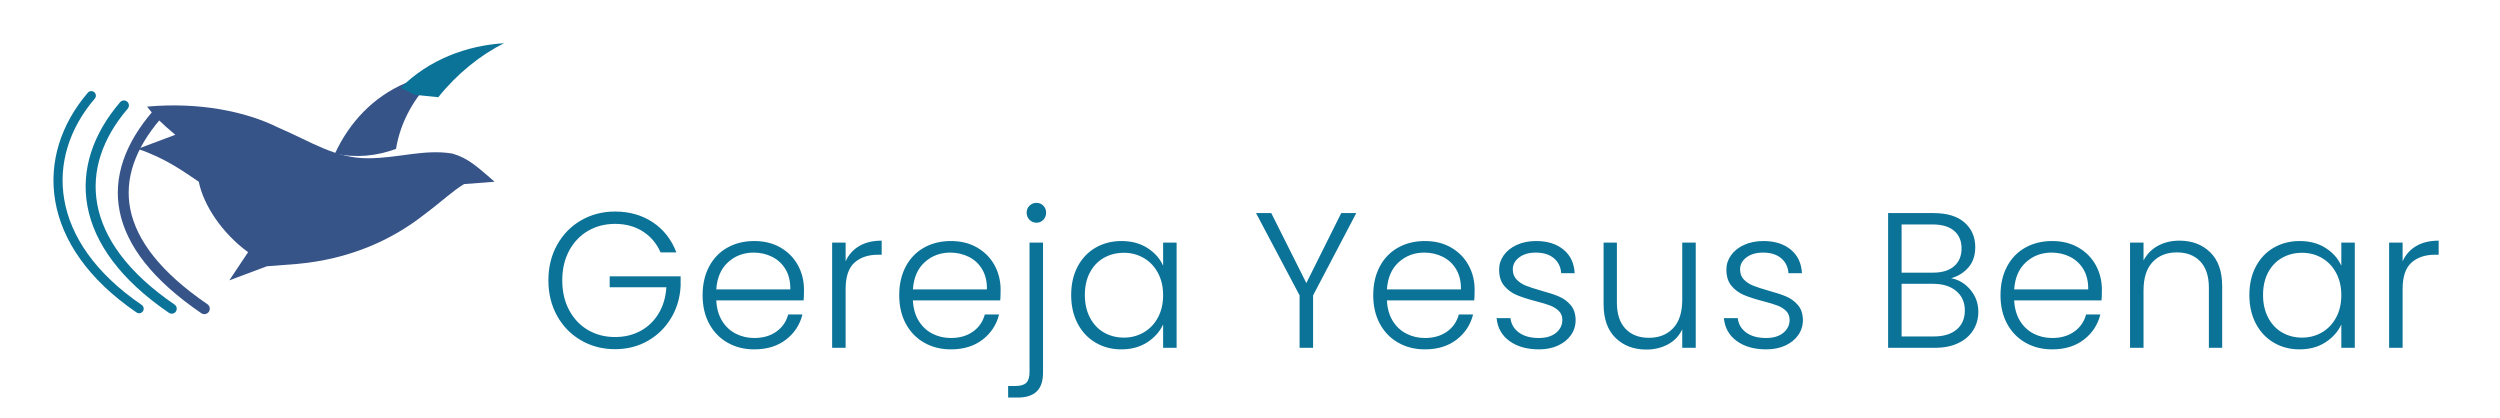
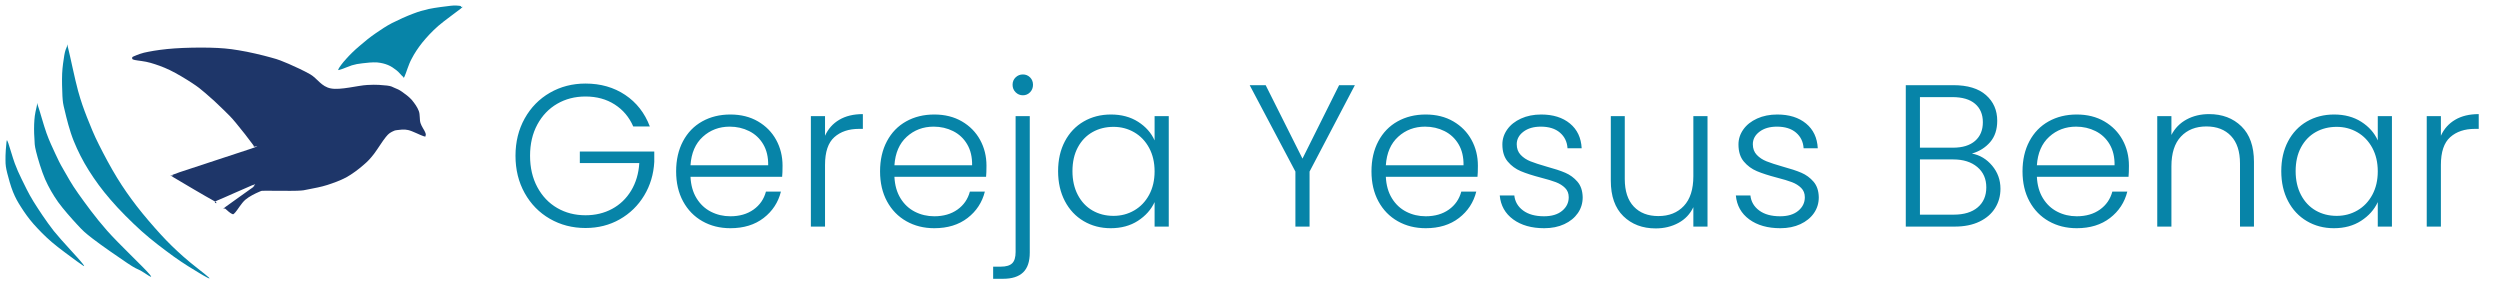
- <svg xmlns="http://www.w3.org/2000/svg" viewBox="20 0 1150 192">
-   <g fill="none" stroke-linecap="round">
-     <path d="M62 44.0 C38 72.0 40 112 84 142" stroke="#0B7398" stroke-width="4.2" />
-     <path d="M77 48.5 C53 76.5 55 112 99 142" stroke="#0B7398" stroke-width="4.6" />
-     <path d="M92 53.0 C68 81.0 70 112 114 142" stroke="#375489" stroke-width="5" />
-   </g>
-   <g transform="translate(-16,8) scale(1.08)">
-     <path fill="#375489" d="M96 38 C118 36 138 40 152 47 C166 53 176 60 190 60 C203 60 214 56 226 58 C233 60 237 64 244 70 L231 71 C226 74 222 78 214 84 C200 95 182 103 160 105 L147 106 L131 112 L139 100 C128 92 120 80 118 70 C112 66 104 60 92 56 L108 50 C102 45 99 42 96 38 Z" />
-     <path fill="#375489" d="M176 58 C182 45 192 34 206 28 L218 26 C210 34 204 44 202 56 C194 59 185 60 176 58 Z" />
-     <path fill="#0B7398" d="M204 30 C216 18 232 12 248 11 C238 16 228 24 220 34 L210 33 Z" />
-   </g>
-   <path fill="#0B7398" d="M323.864 116.107Q321.204 109.988 315.75 106.486Q310.297 102.983 302.937 102.983Q296.021 102.983 290.523 106.176Q285.025 109.368 281.833 115.265Q278.641 121.161 278.641 128.964Q278.641 136.768 281.833 142.709Q285.025 148.65 290.523 151.842Q296.021 155.034 302.937 155.034Q309.41 155.034 314.598 152.241Q319.785 149.448 322.933 144.261Q326.081 139.073 326.524 132.157H300.454V127.102H333.086V131.625Q332.643 139.783 328.652 146.389Q324.662 152.995 317.967 156.808Q311.272 160.621 302.937 160.621Q294.336 160.621 287.331 156.586Q280.326 152.551 276.291 145.325Q272.256 138.098 272.256 128.964Q272.256 119.831 276.291 112.604Q280.326 105.377 287.331 101.343Q294.336 97.308 302.937 97.308Q312.869 97.308 320.317 102.274Q327.766 107.24 331.135 116.107ZM389.659 138.186H349.49Q349.756 143.684 352.151 147.586Q354.545 151.487 358.446 153.483Q362.348 155.478 366.959 155.478Q372.989 155.478 377.112 152.551Q381.235 149.625 382.565 144.66H389.127Q387.354 151.753 381.546 156.231Q375.738 160.709 366.959 160.709Q360.131 160.709 354.722 157.65Q349.313 154.591 346.254 148.96Q343.195 143.329 343.195 135.792Q343.195 128.255 346.21 122.58Q349.224 116.905 354.633 113.89Q360.043 110.875 366.959 110.875Q373.875 110.875 379.063 113.89Q384.25 116.905 387.043 122.004Q389.837 127.102 389.837 133.309Q389.837 136.502 389.659 138.186ZM366.693 116.196Q359.776 116.196 354.899 120.629Q350.022 125.063 349.49 133.132H383.541Q383.63 127.723 381.368 123.91Q379.107 120.097 375.206 118.146Q371.304 116.196 366.693 116.196ZM425.572 110.698V117.171H423.887Q417.148 117.171 413.069 120.807Q408.99 124.442 408.99 132.955V160.0H402.783V111.585H408.99V120.186Q411.029 115.664 415.241 113.181Q419.453 110.698 425.572 110.698ZM480.106 138.186H439.937Q440.203 143.684 442.597 147.586Q444.991 151.487 448.893 153.483Q452.794 155.478 457.405 155.478Q463.435 155.478 467.558 152.551Q471.682 149.625 473.012 144.66H479.574Q477.8 151.753 471.992 156.231Q466.184 160.709 457.405 160.709Q450.578 160.709 445.169 157.65Q439.759 154.591 436.7 148.96Q433.641 143.329 433.641 135.792Q433.641 128.255 436.656 122.58Q439.671 116.905 445.08 113.89Q450.489 110.875 457.405 110.875Q464.322 110.875 469.509 113.89Q474.697 116.905 477.49 122.004Q480.283 127.102 480.283 133.309Q480.283 136.502 480.106 138.186ZM457.139 116.196Q450.223 116.196 445.346 120.629Q440.469 125.063 439.937 133.132H473.987Q474.076 127.723 471.815 123.91Q469.554 120.097 465.652 118.146Q461.75 116.196 457.139 116.196ZM492.254 97.84Q492.254 95.889 493.584 94.604Q494.914 93.318 496.776 93.318Q498.638 93.318 499.924 94.604Q501.21 95.889 501.21 97.84Q501.21 99.791 499.924 101.121Q498.638 102.451 496.776 102.451Q494.914 102.451 493.584 101.121Q492.254 99.791 492.254 97.84ZM499.791 171.439Q499.791 177.291 496.865 180.084Q493.939 182.878 488.086 182.878H483.741V177.557H487.111Q490.569 177.557 492.077 176.094Q493.584 174.631 493.584 171.173V111.585H499.791ZM535.881 110.875Q542.797 110.875 547.807 114.067Q552.817 117.26 555.034 122.225V111.585H561.241V160.0H555.034V149.271Q552.729 154.236 547.719 157.473Q542.709 160.709 535.792 160.709Q529.23 160.709 523.954 157.606Q518.678 154.502 515.708 148.827Q512.737 143.152 512.737 135.704Q512.737 128.255 515.708 122.624Q518.678 116.994 523.954 113.934Q529.23 110.875 535.881 110.875ZM537.034 116.284Q531.891 116.284 527.812 118.59Q523.733 120.895 521.383 125.285Q519.033 129.674 519.033 135.704Q519.033 141.645 521.383 146.123Q523.733 150.601 527.812 152.951Q531.891 155.3 537.034 155.3Q541.999 155.3 546.123 152.906Q550.246 150.512 552.64 146.078Q555.034 141.645 555.034 135.792Q555.034 129.94 552.64 125.506Q550.246 121.073 546.123 118.678Q541.999 116.284 537.034 116.284ZM643.885 98.018 624.022 135.881V160.0H617.815V135.881L597.775 98.018H604.78L620.918 130.206L636.968 98.018ZM698.152 138.186H657.984Q658.25 143.684 660.644 147.586Q663.038 151.487 666.94 153.483Q670.841 155.478 675.452 155.478Q681.482 155.478 685.605 152.551Q689.729 149.625 691.059 144.66H697.62Q695.847 151.753 690.039 156.231Q684.231 160.709 675.452 160.709Q668.624 160.709 663.215 157.65Q657.806 154.591 654.747 148.96Q651.688 143.329 651.688 135.792Q651.688 128.255 654.703 122.58Q657.718 116.905 663.127 113.89Q668.536 110.875 675.452 110.875Q682.369 110.875 687.556 113.89Q692.743 116.905 695.537 122.004Q698.33 127.102 698.33 133.309Q698.33 136.502 698.152 138.186ZM675.186 116.196Q668.27 116.196 663.393 120.629Q658.516 125.063 657.984 133.132H692.034Q692.123 127.723 689.862 123.91Q687.6 120.097 683.699 118.146Q679.797 116.196 675.186 116.196ZM708.439 146.344H714.823Q715.266 150.423 718.68 152.951Q722.094 155.478 727.858 155.478Q732.912 155.478 735.794 153.084Q738.676 150.689 738.676 147.142Q738.676 144.66 737.08 143.063Q735.484 141.467 733.045 140.536Q730.607 139.605 726.439 138.541Q721.03 137.122 717.66 135.704Q714.291 134.285 711.941 131.492Q709.591 128.698 709.591 123.999Q709.591 120.452 711.719 117.437Q713.848 114.422 717.749 112.649Q721.651 110.875 726.616 110.875Q734.42 110.875 739.208 114.821Q743.996 118.767 744.351 125.684H738.144Q737.878 121.427 734.819 118.811Q731.759 116.196 726.439 116.196Q721.739 116.196 718.813 118.412Q715.887 120.629 715.887 123.91Q715.887 126.748 717.616 128.565Q719.345 130.383 721.917 131.403Q724.488 132.423 728.833 133.664Q734.065 135.083 737.169 136.413Q740.272 137.743 742.489 140.315Q744.706 142.886 744.794 147.142Q744.794 151.044 742.666 154.103Q740.538 157.162 736.725 158.936Q732.912 160.709 727.947 160.709Q719.611 160.709 714.335 156.852Q709.059 152.995 708.439 146.344ZM800.038 111.585V160.0H793.831V151.487Q791.702 156.01 787.269 158.404Q782.835 160.798 777.337 160.798Q768.647 160.798 763.15 155.433Q757.652 150.069 757.652 139.871V111.585H763.77V139.162Q763.77 147.054 767.716 151.221Q771.662 155.389 778.49 155.389Q785.495 155.389 789.663 150.955Q793.831 146.522 793.831 137.92V111.585ZM812.984 146.344H819.368Q819.812 150.423 823.226 152.951Q826.64 155.478 832.403 155.478Q837.458 155.478 840.34 153.084Q843.221 150.689 843.221 147.142Q843.221 144.66 841.625 143.063Q840.029 141.467 837.591 140.536Q835.152 139.605 830.985 138.541Q825.575 137.122 822.206 135.704Q818.836 134.285 816.486 131.492Q814.137 128.698 814.137 123.999Q814.137 120.452 816.265 117.437Q818.393 114.422 822.295 112.649Q826.196 110.875 831.162 110.875Q838.965 110.875 843.753 114.821Q848.542 118.767 848.896 125.684H842.689Q842.423 121.427 839.364 118.811Q836.305 116.196 830.985 116.196Q826.285 116.196 823.359 118.412Q820.432 120.629 820.432 123.91Q820.432 126.748 822.162 128.565Q823.891 130.383 826.462 131.403Q829.034 132.423 833.379 133.664Q838.61 135.083 841.714 136.413Q844.817 137.743 847.034 140.315Q849.251 142.886 849.34 147.142Q849.34 151.044 847.212 154.103Q845.084 157.162 841.271 158.936Q837.458 160.709 832.492 160.709Q824.157 160.709 818.881 156.852Q813.605 152.995 812.984 146.344ZM930.032 143.418Q930.032 148.118 927.682 151.886Q925.333 155.655 920.81 157.828Q916.288 160.0 909.992 160.0H888.533V98.018H909.371Q918.771 98.018 923.692 102.363Q928.613 106.708 928.613 113.624Q928.613 119.388 925.51 122.979Q922.406 126.57 917.529 127.989Q922.761 128.964 926.397 133.309Q930.032 137.654 930.032 143.418ZM894.74 125.418H909.194Q915.49 125.418 918.904 122.447Q922.318 119.476 922.318 114.245Q922.318 109.102 918.904 106.176Q915.49 103.249 908.928 103.249H894.74ZM923.825 142.797Q923.825 137.211 919.879 133.886Q915.933 130.561 909.283 130.561H894.74V154.768H909.549Q916.288 154.768 920.056 151.576Q923.825 148.384 923.825 142.797ZM986.694 138.186H946.525Q946.791 143.684 949.186 147.586Q951.58 151.487 955.481 153.483Q959.383 155.478 963.994 155.478Q970.024 155.478 974.147 152.551Q978.27 149.625 979.6 144.66H986.162Q984.389 151.753 978.581 156.231Q972.773 160.709 963.994 160.709Q957.166 160.709 951.757 157.65Q946.348 154.591 943.289 148.96Q940.23 143.329 940.23 135.792Q940.23 128.255 943.244 122.58Q946.259 116.905 951.668 113.89Q957.077 110.875 963.994 110.875Q970.91 110.875 976.098 113.89Q981.285 116.905 984.078 122.004Q986.872 127.102 986.872 133.309Q986.872 136.502 986.694 138.186ZM963.728 116.196Q956.811 116.196 951.934 120.629Q947.057 125.063 946.525 133.132H980.576Q980.664 127.723 978.403 123.91Q976.142 120.097 972.241 118.146Q968.339 116.196 963.728 116.196ZM1042.203 131.625V160.0H1036.085V132.334Q1036.085 124.442 1032.139 120.275Q1028.193 116.107 1021.365 116.107Q1014.36 116.107 1010.193 120.541Q1006.025 124.974 1006.025 133.575V160.0H999.818V111.585H1006.025V119.831Q1008.33 115.398 1012.675 113.048Q1017.02 110.698 1022.518 110.698Q1031.208 110.698 1036.706 116.063Q1042.203 121.427 1042.203 131.625ZM1077.85 110.875Q1084.766 110.875 1089.776 114.067Q1094.787 117.26 1097.003 122.225V111.585H1103.21V160.0H1097.003V149.271Q1094.698 154.236 1089.688 157.473Q1084.678 160.709 1077.761 160.709Q1071.2 160.709 1065.923 157.606Q1060.647 154.502 1057.677 148.827Q1054.706 143.152 1054.706 135.704Q1054.706 128.255 1057.677 122.624Q1060.647 116.994 1065.923 113.934Q1071.2 110.875 1077.85 110.875ZM1079.003 116.284Q1073.86 116.284 1069.781 118.59Q1065.702 120.895 1063.352 125.285Q1061.002 129.674 1061.002 135.704Q1061.002 141.645 1063.352 146.123Q1065.702 150.601 1069.781 152.951Q1073.86 155.3 1079.003 155.3Q1083.968 155.3 1088.092 152.906Q1092.215 150.512 1094.609 146.078Q1097.003 141.645 1097.003 135.792Q1097.003 129.94 1094.609 125.506Q1092.215 121.073 1088.092 118.678Q1083.968 116.284 1079.003 116.284ZM1141.783 110.698V117.171H1140.098Q1133.359 117.171 1129.28 120.807Q1125.201 124.442 1125.201 132.955V160.0H1118.994V111.585H1125.201V120.186Q1127.241 115.664 1131.453 113.181Q1135.665 110.698 1141.783 110.698Z" />
+ <svg xmlns="http://www.w3.org/2000/svg" viewBox="53.0 136.0 1730 196.0">
+   <path fill="#1E3669" d="M144.5 176.2C144.5 176.7 144.1 177.0 146.2 177.5C148.4 178.0 153.2 178.3 157.2 179.5C161.3 180.7 165.7 182.2 170.5 184.5C175.3 186.8 181.9 190.8 186.0 193.5C190.1 196.2 191.7 197.5 195.2 200.5C198.8 203.5 204.0 208.3 207.5 211.8C211.0 215.2 212.9 217.0 216.2 221.0C219.6 225.0 225.8 233.0 227.8 235.8C229.8 238.5 228.4 237.0 228.2 237.5C228.1 238.0 235.5 235.8 227.0 238.8C218.5 241.7 186.3 252.1 177.2 255.2C168.2 258.4 173.4 256.9 172.8 257.5C172.1 258.1 168.5 255.8 173.2 258.8C178.0 261.7 196.0 272.3 201.0 275.0C206.0 277.7 198.8 276.5 203.2 274.8C207.7 273.0 223.3 265.9 227.5 264.2C231.7 262.6 228.3 264.7 228.2 265.0C228.2 265.3 230.5 263.9 227.2 266.2C224.0 268.6 212.0 276.9 209.0 279.2C206.0 281.6 208.2 279.7 209.0 280.5C209.8 281.3 212.4 283.6 213.5 284.0C214.6 284.4 214.2 284.6 215.8 283.0C217.3 281.4 220.0 276.6 222.8 274.2C225.5 271.9 229.8 269.8 232.2 268.8C234.8 267.7 233.4 268.1 237.8 268.0C242.1 267.9 253.7 268.2 258.5 268.0C263.3 267.8 263.0 267.7 266.5 267.0C270.0 266.3 275.2 265.4 279.5 264.0C283.8 262.6 288.3 261.0 292.5 258.8C296.7 256.5 301.3 253.0 304.5 250.2C307.7 247.5 309.2 245.8 311.8 242.5C314.3 239.2 317.9 233.3 320.0 230.8C322.1 228.2 322.9 228.0 324.2 227.2C325.6 226.5 326.1 226.2 328.0 226.0C329.9 225.8 332.5 225.3 335.5 226.0C338.5 226.7 344.0 229.6 346.0 230.2C348.0 230.9 347.3 230.2 347.5 229.8C347.7 229.3 347.8 228.9 347.2 227.5C346.7 226.1 344.8 223.7 344.0 221.2C343.2 218.8 343.8 215.4 342.8 212.8C341.8 210.1 339.9 207.5 338.0 205.2C336.1 203.0 333.2 200.9 331.2 199.5C329.2 198.1 327.8 197.5 326.0 196.8C324.2 196.0 323.9 195.6 320.8 195.2C317.6 194.9 313.7 194.4 307.2 194.8C300.8 195.1 288.6 198.5 282.0 197.2C275.4 196.0 272.6 190.3 267.8 187.5C262.9 184.7 257.3 182.2 252.8 180.2C248.2 178.3 246.2 177.3 240.5 175.8C234.8 174.2 225.2 171.9 218.2 170.8C211.2 169.6 205.9 169.2 198.5 169.0C191.1 168.8 180.9 169.0 173.8 169.5C166.6 170.0 160.4 170.9 155.8 171.8C151.1 172.6 147.9 174.0 146.0 174.8C144.1 175.5 144.5 175.8 144.5 176.2Z" />
+   <path fill="#0784A8" d="M57.5 234.2C57.2 236.2 56.7 243.2 56.8 246.8C56.8 250.3 57.1 252.1 58.0 255.8C58.9 259.4 60.4 264.8 62.0 268.8C63.6 272.7 65.1 275.5 67.5 279.2C69.9 283.0 72.7 287.0 76.2 291.0C79.8 295.0 83.8 299.2 88.8 303.5C93.8 307.8 102.7 314.2 106.2 316.8C109.8 319.2 112.9 322.0 110.2 318.5C107.6 315.0 95.9 302.9 90.2 295.8C84.6 288.6 80.0 281.5 76.2 275.5C72.5 269.5 70.2 264.4 68.0 260.0C65.8 255.6 64.8 253.1 63.2 249.0C61.7 244.9 59.7 237.7 58.8 235.2C57.8 232.8 57.8 232.3 57.5 234.2ZM78.5 209.2C78.1 210.9 77.0 215.3 76.8 219.0C76.5 222.7 76.5 227.8 76.8 231.5C77.0 235.2 76.8 236.2 78.0 241.0C79.2 245.8 81.7 254.2 84.2 260.0C86.8 265.8 89.5 270.5 93.2 275.8C97.0 281.0 102.5 287.2 106.5 291.5C110.5 295.8 111.5 296.8 117.2 301.2C123.0 305.7 135.5 314.3 141.0 318.0C146.5 321.7 147.7 322.0 150.2 323.2C152.8 324.5 160.4 330.4 156.5 325.8C152.6 321.1 135.2 304.8 127.0 295.5C118.8 286.2 112.2 277.0 107.2 270.0C102.2 263.0 99.7 258.1 97.0 253.5C94.3 248.9 93.2 246.5 91.2 242.2C89.3 238.0 87.2 233.8 85.2 228.2C83.2 222.7 80.4 212.2 79.2 209.0C78.1 205.8 78.9 207.6 78.5 209.2ZM99.2 168.5C98.8 169.3 98.0 171.2 97.5 174.2C97.0 177.3 96.2 182.3 96.0 187.0C95.8 191.7 96.0 198.2 96.2 202.5C96.5 206.8 96.5 207.3 97.8 212.5C99.0 217.7 101.2 226.6 104.0 233.5C106.8 240.4 110.2 247.2 114.5 254.0C118.8 260.8 123.5 267.3 129.5 274.2C135.5 281.2 143.5 289.2 150.8 295.8C158.0 302.3 166.5 308.6 173.2 313.5C180.0 318.4 187.0 322.6 191.0 325.0C195.0 327.4 199.4 329.9 197.5 328.0C195.6 326.1 185.3 318.5 179.8 313.5C174.2 308.5 169.6 304.1 164.2 298.2C158.9 292.4 152.5 285.0 147.5 278.5C142.5 272.0 138.3 266.0 134.0 259.0C129.7 252.0 125.0 243.2 121.5 236.2C118.0 229.3 115.7 223.5 113.2 217.2C110.8 211.0 109.2 206.7 107.0 198.8C104.8 190.8 101.5 174.5 100.2 169.5C99.0 164.5 99.7 167.7 99.2 168.5ZM372.2 140.8C372.1 140.4 372.0 140.1 370.8 140.0C369.5 139.9 368.2 139.6 364.8 140.0C361.2 140.4 354.1 141.3 349.8 142.2C345.4 143.2 343.0 143.9 338.8 145.5C334.5 147.1 328.5 149.8 324.2 152.0C320.0 154.2 316.8 156.4 313.0 159.0C309.2 161.6 305.2 164.8 301.8 167.8C298.3 170.7 294.9 174.1 292.5 176.8C290.1 179.4 287.8 182.5 287.2 183.8C286.7 185.0 287.5 184.4 289.0 184.0C290.5 183.6 294.0 182.0 296.5 181.2C299.0 180.5 300.8 180.1 303.8 179.8C306.7 179.4 311.0 179.0 314.0 179.2C317.0 179.5 319.3 180.1 321.5 181.0C323.7 181.9 325.5 183.2 327.2 184.5C329.0 185.8 330.8 188.3 331.8 189.0C332.7 189.7 332.0 190.8 333.0 188.8C334.0 186.7 335.7 180.6 337.8 176.8C339.8 172.9 342.2 169.3 345.2 165.5C348.3 161.7 351.8 157.9 356.2 154.0C360.7 150.1 369.1 144.2 371.8 142.0C374.4 139.8 372.4 141.1 372.2 140.8Z" />
+   <path fill="#0784A8" d="M491.2 223.5Q487.0 213.84 478.39 208.31Q469.78 202.78 458.16 202.78Q447.24 202.78 438.56 207.82Q429.88 212.86 424.84 222.17Q419.8 231.48 419.8 243.8Q419.8 256.12 424.84 265.5Q429.88 274.88 438.56 279.92Q447.24 284.96 458.16 284.96Q468.38 284.96 476.57 280.55Q484.76 276.14 489.73 267.95Q494.7 259.76 495.4 248.84H454.24V240.86H505.76V248.0Q505.06 260.88 498.76 271.31Q492.46 281.74 481.89 287.76Q471.32 293.78 458.16 293.78Q444.58 293.78 433.52 287.41Q422.46 281.04 416.09 269.63Q409.72 258.22 409.72 243.8Q409.72 229.38 416.09 217.97Q422.46 206.56 433.52 200.19Q444.58 193.82 458.16 193.82Q473.84 193.82 485.6 201.66Q497.36 209.5 502.68 223.5ZM594.24 258.36H530.82Q531.24 267.04 535.02 273.2Q538.8 279.36 544.96 282.51Q551.12 285.66 558.4 285.66Q567.92 285.66 574.43 281.04Q580.94 276.42 583.04 268.58H593.4Q590.6 279.78 581.43 286.85Q572.26 293.92 558.4 293.92Q547.62 293.92 539.08 289.09Q530.54 284.26 525.71 275.37Q520.88 266.48 520.88 254.58Q520.88 242.68 525.64 233.72Q530.4 224.76 538.94 220.0Q547.48 215.24 558.4 215.24Q569.32 215.24 577.51 220.0Q585.7 224.76 590.11 232.81Q594.52 240.86 594.52 250.66Q594.52 255.7 594.24 258.36ZM557.98 223.64Q547.06 223.64 539.36 230.64Q531.66 237.64 530.82 250.38H584.58Q584.72 241.84 581.15 235.82Q577.58 229.8 571.42 226.72Q565.26 223.64 557.98 223.64ZM650.1 214.96V225.18H647.44Q636.8 225.18 630.36 230.92Q623.92 236.66 623.92 250.1V292.8H614.12V216.36H623.92V229.94Q627.14 222.8 633.79 218.88Q640.44 214.96 650.1 214.96ZM735.36 258.36H671.94Q672.36 267.04 676.14 273.2Q679.92 279.36 686.08 282.51Q692.24 285.66 699.52 285.66Q709.04 285.66 715.55 281.04Q722.06 276.42 724.16 268.58H734.52Q731.72 279.78 722.55 286.85Q713.38 293.92 699.52 293.92Q688.74 293.92 680.2 289.09Q671.66 284.26 666.83 275.37Q662.0 266.48 662.0 254.58Q662.0 242.68 666.76 233.72Q671.52 224.76 680.06 220.0Q688.6 215.24 699.52 215.24Q710.44 215.24 718.63 220.0Q726.82 224.76 731.23 232.81Q735.64 240.86 735.64 250.66Q735.64 255.7 735.36 258.36ZM699.1 223.64Q688.18 223.64 680.48 230.64Q672.78 237.64 671.94 250.38H725.7Q725.84 241.84 722.27 235.82Q718.7 229.8 712.54 226.72Q706.38 223.64 699.1 223.64ZM753.7 194.66Q753.7 191.58 755.8 189.55Q757.9 187.52 760.84 187.52Q763.78 187.52 765.81 189.55Q767.84 191.58 767.84 194.66Q767.84 197.74 765.81 199.84Q763.78 201.94 760.84 201.94Q757.9 201.94 755.8 199.84Q753.7 197.74 753.7 194.66ZM765.6 310.86Q765.6 320.1 760.98 324.51Q756.36 328.92 747.12 328.92H740.26V320.52H745.58Q751.04 320.52 753.42 318.21Q755.8 315.9 755.8 310.44V216.36H765.6ZM821.74 215.24Q832.66 215.24 840.57 220.28Q848.48 225.32 851.98 233.16V216.36H861.78V292.8H851.98V275.86Q848.34 283.7 840.43 288.81Q832.52 293.92 821.6 293.92Q811.24 293.92 802.91 289.02Q794.58 284.12 789.89 275.16Q785.2 266.2 785.2 254.44Q785.2 242.68 789.89 233.79Q794.58 224.9 802.91 220.07Q811.24 215.24 821.74 215.24ZM823.56 223.78Q815.44 223.78 809.0 227.42Q802.56 231.06 798.85 237.99Q795.14 244.92 795.14 254.44Q795.14 263.82 798.85 270.89Q802.56 277.96 809.0 281.67Q815.44 285.38 823.56 285.38Q831.4 285.38 837.91 281.6Q844.42 277.82 848.2 270.82Q851.98 263.82 851.98 254.58Q851.98 245.34 848.2 238.34Q844.42 231.34 837.91 227.56Q831.4 223.78 823.56 223.78ZM990.58 194.94 959.22 254.72V292.8H949.42V254.72L917.78 194.94H928.84L954.32 245.76L979.66 194.94ZM1075.42 258.36H1012.0Q1012.42 267.04 1016.2 273.2Q1019.98 279.36 1026.14 282.51Q1032.3 285.66 1039.58 285.66Q1049.1 285.66 1055.61 281.04Q1062.12 276.42 1064.22 268.58H1074.58Q1071.78 279.78 1062.61 286.85Q1053.44 293.92 1039.58 293.92Q1028.8 293.92 1020.26 289.09Q1011.72 284.26 1006.89 275.37Q1002.06 266.48 1002.06 254.58Q1002.06 242.68 1006.82 233.72Q1011.58 224.76 1020.12 220.0Q1028.66 215.24 1039.58 215.24Q1050.5 215.24 1058.69 220.0Q1066.88 224.76 1071.29 232.81Q1075.7 240.86 1075.7 250.66Q1075.7 255.7 1075.42 258.36ZM1039.16 223.64Q1028.24 223.64 1020.54 230.64Q1012.84 237.64 1012.0 250.38H1065.76Q1065.9 241.84 1062.33 235.82Q1058.76 229.8 1052.6 226.72Q1046.44 223.64 1039.16 223.64ZM1090.82 271.24H1100.9Q1101.6 277.68 1106.99 281.67Q1112.38 285.66 1121.48 285.66Q1129.46 285.66 1134.01 281.88Q1138.56 278.1 1138.56 272.5Q1138.56 268.58 1136.04 266.06Q1133.52 263.54 1129.67 262.07Q1125.82 260.6 1119.24 258.92Q1110.7 256.68 1105.38 254.44Q1100.06 252.2 1096.35 247.79Q1092.64 243.38 1092.64 235.96Q1092.64 230.36 1096.0 225.6Q1099.36 220.84 1105.52 218.04Q1111.68 215.24 1119.52 215.24Q1131.84 215.24 1139.4 221.47Q1146.96 227.7 1147.52 238.62H1137.72Q1137.3 231.9 1132.47 227.77Q1127.64 223.64 1119.24 223.64Q1111.82 223.64 1107.2 227.14Q1102.58 230.64 1102.58 235.82Q1102.58 240.3 1105.31 243.17Q1108.04 246.04 1112.1 247.65Q1116.16 249.26 1123.02 251.22Q1131.28 253.46 1136.18 255.56Q1141.08 257.66 1144.58 261.72Q1148.08 265.78 1148.22 272.5Q1148.22 278.66 1144.86 283.49Q1141.5 288.32 1135.48 291.12Q1129.46 293.92 1121.62 293.92Q1108.46 293.92 1100.13 287.83Q1091.8 281.74 1090.82 271.24ZM1234.6 216.36V292.8H1224.8V279.36Q1221.44 286.5 1214.44 290.28Q1207.44 294.06 1198.76 294.06Q1185.04 294.06 1176.36 285.59Q1167.68 277.12 1167.68 261.02V216.36H1177.34V259.9Q1177.34 272.36 1183.57 278.94Q1189.8 285.52 1200.58 285.52Q1211.64 285.52 1218.22 278.52Q1224.8 271.52 1224.8 257.94V216.36ZM1254.2 271.24H1264.28Q1264.98 277.68 1270.37 281.67Q1275.76 285.66 1284.86 285.66Q1292.84 285.66 1297.39 281.88Q1301.94 278.1 1301.94 272.5Q1301.94 268.58 1299.42 266.06Q1296.9 263.54 1293.05 262.07Q1289.2 260.6 1282.62 258.92Q1274.08 256.68 1268.76 254.44Q1263.44 252.2 1259.73 247.79Q1256.02 243.38 1256.02 235.96Q1256.02 230.36 1259.38 225.6Q1262.74 220.84 1268.9 218.04Q1275.06 215.24 1282.9 215.24Q1295.22 215.24 1302.78 221.47Q1310.34 227.7 1310.9 238.62H1301.1Q1300.68 231.9 1295.85 227.77Q1291.02 223.64 1282.62 223.64Q1275.2 223.64 1270.58 227.14Q1265.96 230.64 1265.96 235.82Q1265.96 240.3 1268.69 243.17Q1271.42 246.04 1275.48 247.65Q1279.54 249.26 1286.4 251.22Q1294.66 253.46 1299.56 255.56Q1304.46 257.66 1307.96 261.72Q1311.46 265.78 1311.6 272.5Q1311.6 278.66 1308.24 283.49Q1304.88 288.32 1298.86 291.12Q1292.84 293.92 1285.0 293.92Q1271.84 293.92 1263.51 287.83Q1255.18 281.74 1254.2 271.24ZM1437.32 266.62Q1437.32 274.04 1433.61 279.99Q1429.9 285.94 1422.76 289.37Q1415.62 292.8 1405.68 292.8H1371.8V194.94H1404.7Q1419.54 194.94 1427.31 201.8Q1435.08 208.66 1435.08 219.58Q1435.08 228.68 1430.18 234.35Q1425.28 240.02 1417.58 242.26Q1425.84 243.8 1431.58 250.66Q1437.32 257.52 1437.32 266.62ZM1381.6 238.2H1404.42Q1414.36 238.2 1419.75 233.51Q1425.14 228.82 1425.14 220.56Q1425.14 212.44 1419.75 207.82Q1414.36 203.2 1404 203.2H1381.6ZM1427.52 265.64Q1427.52 256.82 1421.29 251.57Q1415.06 246.32 1404.56 246.32H1381.6V284.54H1404.98Q1415.62 284.54 1421.57 279.5Q1427.52 274.46 1427.52 265.64ZM1525.94 258.36H1462.52Q1462.94 267.04 1466.72 273.2Q1470.5 279.36 1476.66 282.51Q1482.82 285.66 1490.1 285.66Q1499.62 285.66 1506.13 281.04Q1512.64 276.42 1514.74 268.58H1525.1Q1522.3 279.78 1513.13 286.85Q1503.96 293.92 1490.1 293.92Q1479.32 293.92 1470.78 289.09Q1462.24 284.26 1457.41 275.37Q1452.58 266.48 1452.58 254.58Q1452.58 242.68 1457.34 233.72Q1462.1 224.76 1470.64 220.0Q1479.18 215.24 1490.1 215.24Q1501.02 215.24 1509.21 220.0Q1517.4 224.76 1521.81 232.81Q1526.22 240.86 1526.22 250.66Q1526.22 255.7 1525.94 258.36ZM1489.68 223.64Q1478.76 223.64 1471.06 230.64Q1463.36 237.64 1462.52 250.38H1516.28Q1516.42 241.84 1512.85 235.82Q1509.28 229.8 1503.12 226.72Q1496.96 223.64 1489.68 223.64ZM1612.74 248.0V292.8H1603.08V249.12Q1603.08 236.66 1596.85 230.08Q1590.62 223.5 1579.84 223.5Q1568.78 223.5 1562.2 230.5Q1555.62 237.5 1555.62 251.08V292.8H1545.82V216.36H1555.62V229.38Q1559.26 222.38 1566.12 218.67Q1572.98 214.96 1581.66 214.96Q1595.38 214.96 1604.06 223.43Q1612.74 231.9 1612.74 248.0ZM1668.18 215.24Q1679.1 215.24 1687.01 220.28Q1694.92 225.32 1698.42 233.16V216.36H1708.22V292.8H1698.42V275.86Q1694.78 283.7 1686.87 288.81Q1678.96 293.92 1668.04 293.92Q1657.68 293.92 1649.35 289.02Q1641.02 284.12 1636.33 275.16Q1631.64 266.2 1631.64 254.44Q1631.64 242.68 1636.33 233.79Q1641.02 224.9 1649.35 220.07Q1657.68 215.24 1668.18 215.24ZM1670.0 223.78Q1661.88 223.78 1655.44 227.42Q1649.0 231.06 1645.29 237.99Q1641.58 244.92 1641.58 254.44Q1641.58 263.82 1645.29 270.89Q1649.0 277.96 1655.44 281.67Q1661.88 285.38 1670.0 285.38Q1677.84 285.38 1684.35 281.6Q1690.86 277.82 1694.64 270.82Q1698.42 263.82 1698.42 254.58Q1698.42 245.34 1694.64 238.34Q1690.86 231.34 1684.35 227.56Q1677.84 223.78 1670.0 223.78ZM1768.28 214.96V225.18H1765.62Q1754.98 225.18 1748.54 230.92Q1742.1 236.66 1742.1 250.1V292.8H1732.3V216.36H1742.1V229.94Q1745.32 222.8 1751.97 218.88Q1758.62 214.96 1768.28 214.96Z" />
</svg>
